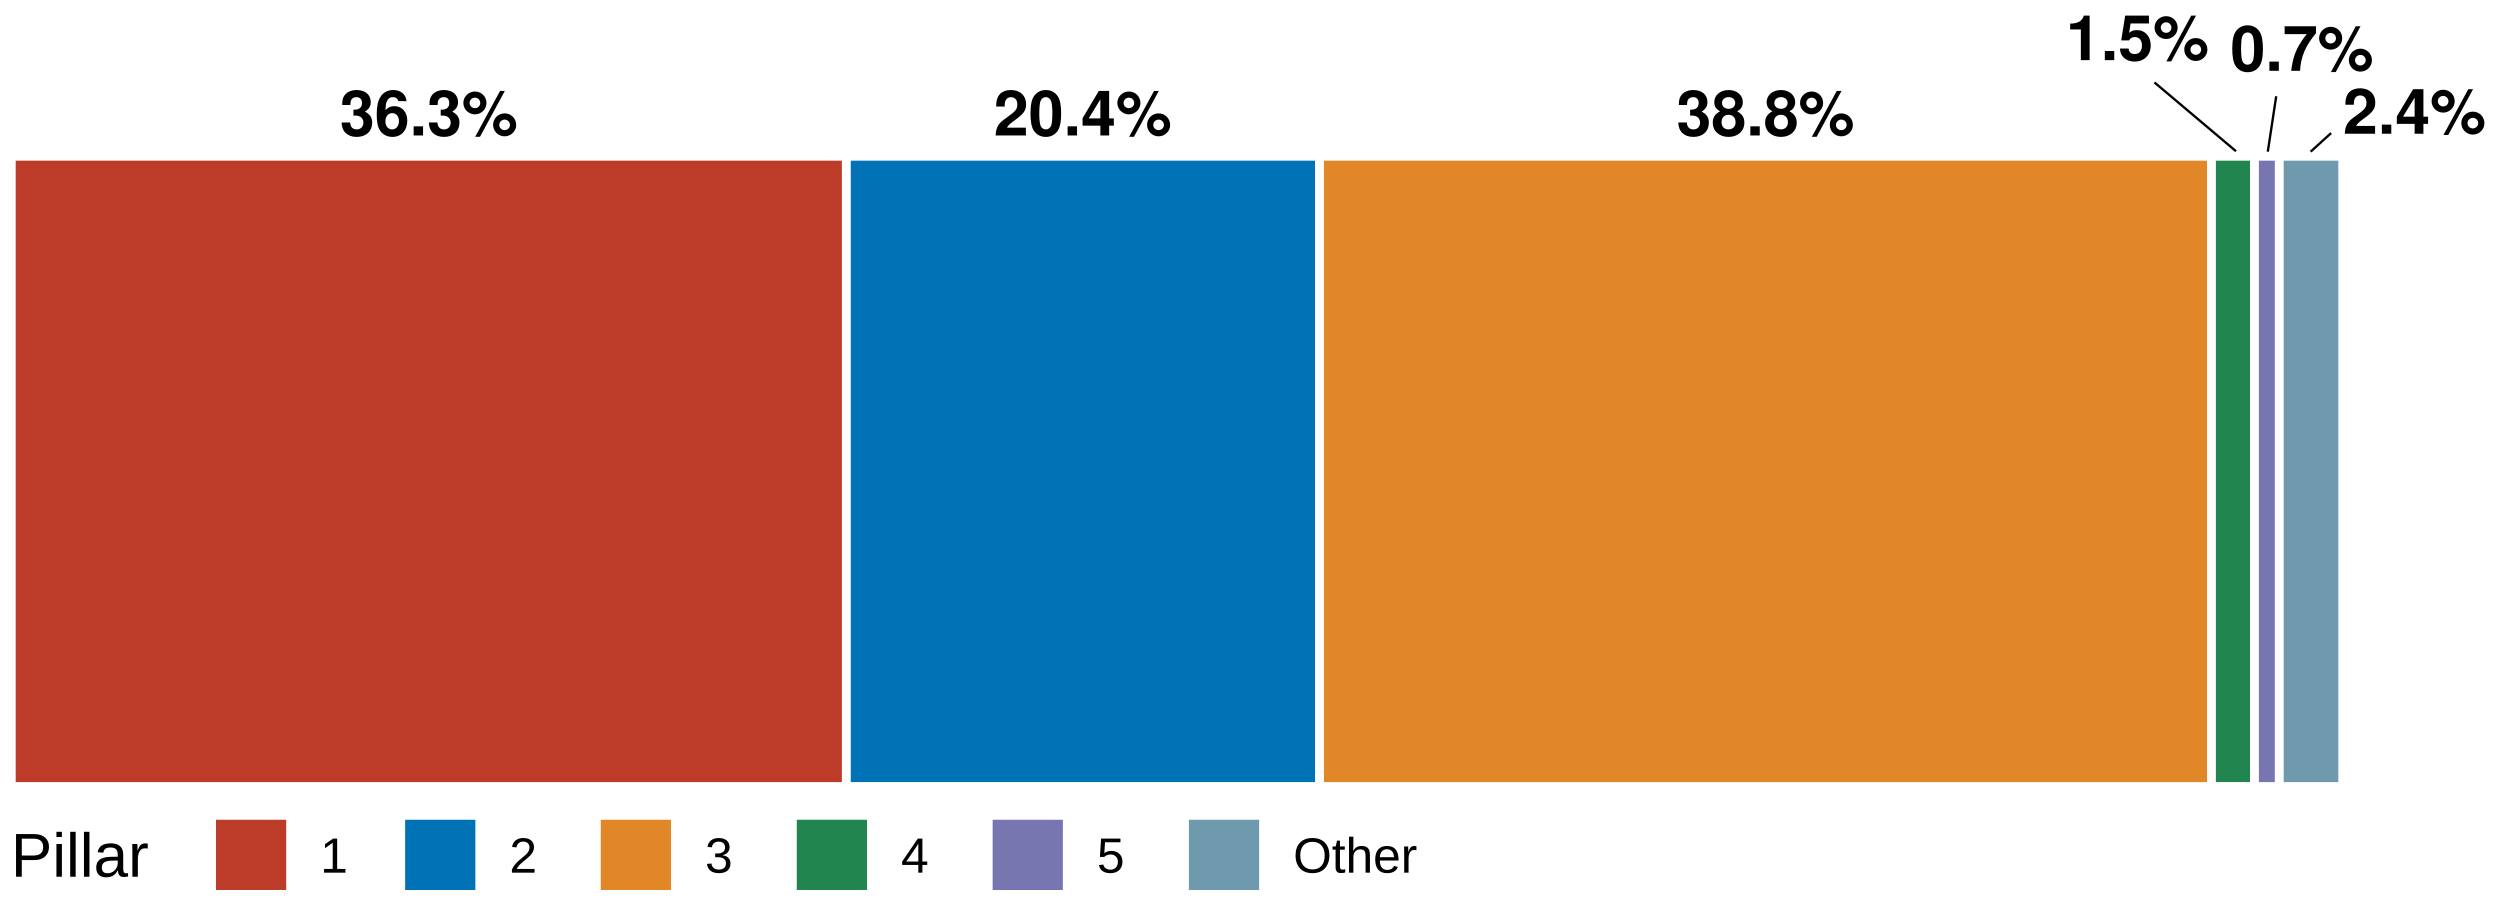
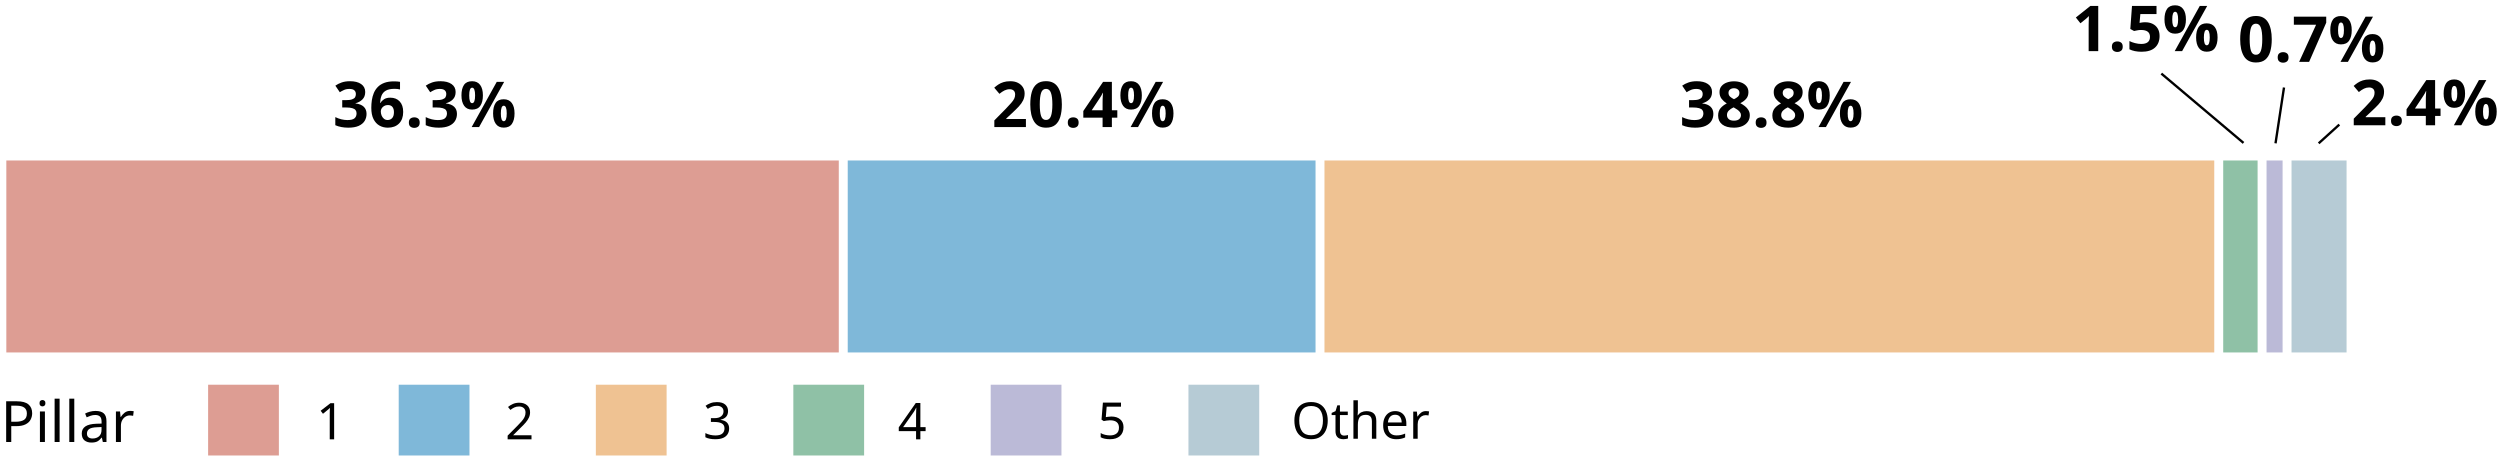
- <svg xmlns="http://www.w3.org/2000/svg" class="svglite" width="796.339pt" height="288.497pt" viewBox="0 0 796.339 288.497" version="1.1" id="svg81">
+ <svg xmlns="http://www.w3.org/2000/svg" class="svglite" width="790.339pt" height="145.997pt" viewBox="0 0 790.339 145.997" version="1.1" id="svg81">
  <defs id="defs11">
    <style type="text/css" id="style9">
    .svglite line, .svglite polyline, .svglite polygon, .svglite path, .svglite rect, .svglite circle {
      fill: none;
      stroke: #000000;
      stroke-linecap: round;
      stroke-linejoin: round;
      stroke-miterlimit: 10.00;
    }
  </style>
  </defs>
  <defs id="defs18">
    <clipPath id="cpMC4wMHw4NjQuMDB8MC4wMHw0MzIuMDA=">
      <rect x="0" y="0" width="864" height="432" id="rect15" />
    </clipPath>
  </defs>
-   <g clip-path="url(#cpMC4wMHw4NjQuMDB8MC4wMHw0MzIuMDA=)" id="g20" transform="translate(-7.999996,-22.45647)" />
+   <g clip-path="url(#cpMC4wMHw4NjQuMDB8MC4wMHw0MzIuMDA=)" id="g20" transform="translate(-11,-25.45647)" />
  <defs id="defs25">
    <clipPath id="cpMTAuNDZ8ODU3LjAzfDYuOTd8MzU5LjA4">
      <rect x="10.46" y="6.97" width="846.57" height="352.11" id="rect22" />
    </clipPath>
  </defs>
-   <g id="g16374" transform="translate(-0.05999708,-19.83984)">
-     <rect x="5.06" y="71.021" width="263.167" height="197.942" style="fill:#bc3c29;stroke:none;stroke-width:1.07;stroke-linecap:square;stroke-linejoin:miter" id="rect27" />
-     <rect x="271.056" y="71.021" width="147.892" height="197.942" style="fill:#0072b5;stroke:none;stroke-width:1.07;stroke-linecap:square;stroke-linejoin:miter" id="rect29" />
-     <rect x="421.776" y="71.021" width="281.29" height="197.942" style="fill:#e18727;stroke:none;stroke-width:1.07;stroke-linecap:square;stroke-linejoin:miter" id="rect31" />
-     <rect x="705.895" y="71.021" width="10.872" height="197.942" style="fill:#20854e;stroke:none;stroke-width:1.07;stroke-linecap:square;stroke-linejoin:miter" id="rect33" />
-     <rect x="719.596" y="71.021" width="5.073" height="197.942" style="fill:#7876b1;stroke:none;stroke-width:1.07;stroke-linecap:square;stroke-linejoin:miter" id="rect35" />
-     <rect x="727.498" y="71.021" width="17.397" height="197.942" style="fill:#6f99ad;stroke:none;stroke-width:1.07;stroke-linecap:square;stroke-linejoin:miter" id="rect37" />
-     <g id="g13740" transform="translate(0.05999454,275.9634)">
-       <text x="351.13" y="405.79" style="font-size:14px;font-family:Arial;stroke-width:0.709" textLength="31.12" lengthAdjust="spacingAndGlyphs" id="text53" transform="matrix(1.410679,0,0,1.410679,-491.8529,-549.3)">Pillar</text>
-       <rect x="68.792" y="5" width="22.373" height="22.373" style="fill:#bc3c29;stroke:none;stroke-width:1.07;stroke-linecap:square;stroke-linejoin:miter" id="rect55" />
-       <text x="413.48" y="396.15" style="font-size:11.2px;font-family:Arial;stroke-width:0.709" textLength="6.22" lengthAdjust="spacingAndGlyphs" id="text67" transform="matrix(1.410679,0,0,1.410679,-481.2743,-536.983)">1</text>
-       <rect x="191.368" y="5" width="22.373" height="22.373" style="fill:#e18727;stroke:none;stroke-width:1.07;stroke-linecap:square;stroke-linejoin:miter" id="rect59" />
-       <text x="450.93" y="396.15" style="font-size:11.2px;font-family:Arial;stroke-width:0.709" textLength="6.22" lengthAdjust="spacingAndGlyphs" id="text71" transform="matrix(1.410679,0,0,1.410679,-411.5284,-536.983)">3</text>
-       <rect x="316.191" y="5" width="22.373" height="22.373" style="fill:#7876b1;stroke:none;stroke-width:1.07;stroke-linecap:square;stroke-linejoin:miter" id="rect63" />
-       <text x="488.38" y="396.15" style="font-size:11.2px;font-family:Arial;stroke-width:0.709" textLength="6.22" lengthAdjust="spacingAndGlyphs" id="text75" transform="matrix(1.410679,0,0,1.410679,-339.5351,-536.983)">5</text>
-       <rect x="129.048" y="5" width="22.373" height="22.373" style="fill:#0072b5;stroke:none;stroke-width:1.07;stroke-linecap:square;stroke-linejoin:miter" id="rect57" />
-       <text x="413.48" y="413.43" style="font-size:11.2px;font-family:Arial;stroke-width:0.709" textLength="6.22" lengthAdjust="spacingAndGlyphs" id="text69" transform="matrix(1.410679,0,0,1.410679,-421.0178,-561.3595)">2</text>
-       <rect x="253.802" y="5" width="22.373" height="22.373" style="fill:#20854e;stroke:none;stroke-width:1.07;stroke-linecap:square;stroke-linejoin:miter" id="rect61" />
-       <text x="450.93" y="413.43" style="font-size:11.2px;font-family:Arial;stroke-width:0.709" textLength="6.22" lengthAdjust="spacingAndGlyphs" id="text73" transform="matrix(1.410679,0,0,1.410679,-349.0937,-561.3595)">4</text>
-       <rect x="378.71" y="5" width="22.373" height="22.373" style="fill:#6f99ad;stroke:none;stroke-width:1.07;stroke-linecap:square;stroke-linejoin:miter" id="rect65" />
-       <text x="488.38" y="413.43" style="font-size:11.2px;font-family:Arial;stroke-width:0.709" textLength="27.98" lengthAdjust="spacingAndGlyphs" id="text77" transform="matrix(1.410679,0,0,1.410679,-277.0157,-561.3595)">Other</text>
-     </g>
-     <text xml:space="preserve" style="font-weight:bold;font-size:20px;line-height:1.25;font-family:Helvetica;-inkscape-font-specification:'Helvetica Bold';stroke-width:0.75" x="108.299" y="63" id="text743">
-       <tspan id="tspan741" style="font-size:20px;stroke-width:0.75" x="108.299" y="63">36.3%</tspan>
-     </text>
-     <text xml:space="preserve" style="font-weight:bold;font-size:20px;line-height:1.25;font-family:Helvetica;-inkscape-font-specification:'Helvetica Bold';stroke-width:0.75" x="316.608" y="63" id="text743-9">
-       <tspan id="tspan741-8" style="font-size:20px;stroke-width:0.75" x="316.608" y="63">20.4%</tspan>
-     </text>
-     <text xml:space="preserve" style="font-weight:bold;font-size:20px;line-height:1.25;font-family:Helvetica;-inkscape-font-specification:'Helvetica Bold';stroke-width:0.75" x="534.077" y="63" id="text743-9-4">
-       <tspan id="tspan741-8-7" style="font-size:20px;stroke-width:0.75" x="534.077" y="63">38.8%</tspan>
-     </text>
-     <text xml:space="preserve" style="font-weight:bold;font-size:20px;line-height:1.25;font-family:Helvetica;-inkscape-font-specification:'Helvetica Bold';stroke-width:0.75" x="658.123" y="39" id="text743-9-4-5">
-       <tspan id="tspan741-8-7-9" style="font-size:20px;stroke-width:0.75" x="658.123" y="39">1.5%</tspan>
-     </text>
-     <text xml:space="preserve" style="font-weight:bold;font-size:20px;line-height:1.25;font-family:Helvetica;-inkscape-font-specification:'Helvetica Bold';stroke-width:0.75" x="710.541" y="42.392" id="text743-9-4-5-9">
-       <tspan id="tspan741-8-7-9-1" style="font-size:20px;stroke-width:0.75" x="710.541" y="42.392">0.7%</tspan>
-     </text>
-     <text xml:space="preserve" style="font-weight:bold;font-size:20px;line-height:1.25;font-family:Helvetica;-inkscape-font-specification:'Helvetica Bold';stroke-width:0.75" x="746.37" y="62.443" id="text743-9-4-5-9-1">
-       <tspan id="tspan741-8-7-9-1-5" style="font-size:20px;stroke-width:0.75" x="746.37" y="62.443">2.4%</tspan>
-     </text>
-     <path style="fill:none;stroke:#000000;stroke-width:0.75;stroke-linecap:butt;stroke-linejoin:miter;stroke-miterlimit:10;stroke-dasharray:none;stroke-opacity:1" d="m 686.337,46.102 25.974,21.919" id="path15261" />
-     <path style="fill:none;stroke:#000000;stroke-width:0.75;stroke-linecap:butt;stroke-linejoin:miter;stroke-miterlimit:10;stroke-dasharray:none;stroke-opacity:1" d="M 725.114,50.505 722.433,68.147" id="path15261-6" />
-     <path style="fill:none;stroke:#000000;stroke-width:0.75;stroke-linecap:butt;stroke-linejoin:miter;stroke-miterlimit:10;stroke-dasharray:none;stroke-opacity:1" d="m 742.601,62.231 -6.525,5.916" id="path15261-6-7" />
-   </g>
+   <rect x="2" y="50.732" width="263.167" height="60.691" style="fill:#bb3c28;stroke:none;stroke-width:1.07;stroke-linecap:square;stroke-linejoin:miter;fill-opacity:0.502" id="rect27" />
+   <rect x="267.996" y="50.732" width="147.892" height="60.691" style="fill:#0072b3;stroke:none;stroke-width:1.07;stroke-linecap:square;stroke-linejoin:miter;fill-opacity:0.502" id="rect29" />
+   <rect x="418.716" y="50.732" width="281.29" height="60.691" style="fill:#df8526;stroke:none;stroke-width:1.07;stroke-linecap:square;stroke-linejoin:miter;fill-opacity:0.502" id="rect31" />
+   <rect x="702.835" y="50.732" width="10.872" height="60.691" style="fill:#20834e;stroke:none;stroke-width:1.07;stroke-linecap:square;stroke-linejoin:miter;fill-opacity:0.502" id="rect33" />
+   <rect x="716.536" y="50.732" width="5.073" height="60.691" style="fill:#7876af;stroke:none;stroke-width:1.07;stroke-linecap:square;stroke-linejoin:miter;fill-opacity:0.502" id="rect35" />
+   <rect x="724.438" y="50.732" width="17.397" height="60.691" style="fill:#6e97ab;stroke:none;stroke-width:1.07;stroke-linecap:square;stroke-linejoin:miter;fill-opacity:0.502" id="rect37" />
+   <rect x="65.792" y="121.624" width="22.373" height="22.373" style="fill:#bb3c28;stroke:none;stroke-width:1.07;stroke-linecap:square;stroke-linejoin:miter;fill-opacity:0.502" id="rect55" />
+   <rect x="188.368" y="121.624" width="22.373" height="22.373" style="fill:#df8526;stroke:none;stroke-width:1.07;stroke-linecap:square;stroke-linejoin:miter;fill-opacity:0.502" id="rect59" />
+   <rect x="313.191" y="121.624" width="22.373" height="22.373" style="fill:#7876af;stroke:none;stroke-width:1.07;stroke-linecap:square;stroke-linejoin:miter;fill-opacity:0.502" id="rect63" />
+   <rect x="126.048" y="121.624" width="22.373" height="22.373" style="fill:#0072b3;stroke:none;stroke-width:1.07;stroke-linecap:square;stroke-linejoin:miter;fill-opacity:0.502" id="rect57" />
+   <rect x="250.802" y="121.624" width="22.373" height="22.373" style="fill:#20834e;stroke:none;stroke-width:1.07;stroke-linecap:square;stroke-linejoin:miter;fill-opacity:0.502" id="rect61" />
+   <rect x="375.71" y="121.624" width="22.373" height="22.373" style="fill:#6e97ab;stroke:none;stroke-width:1.07;stroke-linecap:square;stroke-linejoin:miter;fill-opacity:0.502" id="rect65" />
+   <text xml:space="preserve" style="font-weight:bold;font-size:20px;line-height:1.25;font-family:'Fira Sans';-inkscape-font-specification:'Fira Sans Bold';stroke-width:0.75;font-style:normal;font-stretch:normal;font-variant:normal" x="105.239" y="40.16" id="text743">
+     <tspan id="tspan741" style="font-size:20px;stroke-width:0.75;-inkscape-font-specification:'Fira Sans Bold';font-family:'Fira Sans';font-weight:bold;font-style:normal;font-stretch:normal;font-variant:normal" x="105.239" y="40.16">36.3%</tspan>
+   </text>
+   <text xml:space="preserve" style="font-weight:bold;font-size:20px;line-height:1.25;font-family:'Fira Sans';-inkscape-font-specification:'Fira Sans Bold';stroke-width:0.75;font-style:normal;font-stretch:normal;font-variant:normal" x="313.548" y="40.16" id="text743-9">
+     <tspan id="tspan741-8" style="font-size:20px;stroke-width:0.75;-inkscape-font-specification:'Fira Sans Bold';font-family:'Fira Sans';font-weight:bold;font-style:normal;font-stretch:normal;font-variant:normal" x="313.548" y="40.16">20.4%</tspan>
+   </text>
+   <text xml:space="preserve" style="font-weight:bold;font-size:20px;line-height:1.25;font-family:'Fira Sans';-inkscape-font-specification:'Fira Sans Bold';stroke-width:0.75;font-style:normal;font-stretch:normal;font-variant:normal" x="531.017" y="40.16" id="text743-9-4">
+     <tspan id="tspan741-8-7" style="font-size:20px;stroke-width:0.75;-inkscape-font-specification:'Fira Sans Bold';font-family:'Fira Sans';font-weight:bold;font-style:normal;font-stretch:normal;font-variant:normal" x="531.017" y="40.16">38.8%</tspan>
+   </text>
+   <text xml:space="preserve" style="font-weight:bold;font-size:20px;line-height:1.25;font-family:'Fira Sans';-inkscape-font-specification:'Fira Sans Bold';stroke-width:0.75;font-style:normal;font-stretch:normal;font-variant:normal" x="655.063" y="16.16" id="text743-9-4-5">
+     <tspan id="tspan741-8-7-9" style="font-size:20px;stroke-width:0.75;-inkscape-font-specification:'Fira Sans Bold';font-family:'Fira Sans';font-weight:bold;font-style:normal;font-stretch:normal;font-variant:normal" x="655.063" y="16.16">1.5%</tspan>
+   </text>
+   <text xml:space="preserve" style="font-weight:bold;font-size:20px;line-height:1.25;font-family:'Fira Sans';-inkscape-font-specification:'Fira Sans Bold';stroke-width:0.75;font-style:normal;font-stretch:normal;font-variant:normal" x="707.481" y="19.553" id="text743-9-4-5-9">
+     <tspan id="tspan741-8-7-9-1" style="font-size:20px;stroke-width:0.75;-inkscape-font-specification:'Fira Sans Bold';font-family:'Fira Sans';font-weight:bold;font-style:normal;font-stretch:normal;font-variant:normal" x="707.481" y="19.553">0.7%</tspan>
+   </text>
+   <text xml:space="preserve" style="font-weight:bold;font-size:20px;line-height:1.25;font-family:'Fira Sans';-inkscape-font-specification:'Fira Sans Bold';stroke-width:0.75;font-style:normal;font-stretch:normal;font-variant:normal" x="743.31" y="39.604" id="text743-9-4-5-9-1">
+     <tspan id="tspan741-8-7-9-1-5" style="font-size:20px;stroke-width:0.75;-inkscape-font-specification:'Fira Sans Bold';font-family:'Fira Sans';font-weight:bold;font-style:normal;font-stretch:normal;font-variant:normal" x="743.31" y="39.604">2.4%</tspan>
+   </text>
+   <path style="fill:none;stroke:#000000;stroke-width:0.75;stroke-linecap:butt;stroke-linejoin:miter;stroke-miterlimit:10;stroke-dasharray:none;stroke-opacity:1" d="m 683.277,23.262 25.974,21.919" id="path15261" />
+   <path style="fill:none;stroke:#000000;stroke-width:0.75;stroke-linecap:butt;stroke-linejoin:miter;stroke-miterlimit:10;stroke-dasharray:none;stroke-opacity:1" d="M 722.054,27.665 719.373,45.307" id="path15261-6" />
+   <path style="fill:none;stroke:#000000;stroke-width:0.75;stroke-linecap:butt;stroke-linejoin:miter;stroke-miterlimit:10;stroke-dasharray:none;stroke-opacity:1" d="m 739.541,39.391 -6.525,5.916" id="path15261-6-7" />
+   <text xml:space="preserve" style="font-weight:bold;font-size:18px;line-height:1.25;font-family:Helvetica;-inkscape-font-specification:'Helvetica Bold';stroke-width:0.75" x="0.2" y="139.722" id="text17706">
+     <tspan id="tspan17704" style="font-style:normal;font-variant:normal;font-weight:normal;font-stretch:normal;font-size:18px;font-family:'Fira Sans';-inkscape-font-specification:'Fira Sans Bold';stroke-width:0.75" x="0.2" y="139.722">Pillar</tspan>
+   </text>
+   <text xml:space="preserve" style="font-style:normal;font-variant:normal;font-weight:normal;font-stretch:normal;font-size:16px;line-height:1.25;font-family:'Fira Sans';-inkscape-font-specification:'Fira Sans';stroke-width:0.75" x="99.944" y="138.89" id="text17706-8">
+     <tspan id="tspan17704-1" style="font-style:normal;font-variant:normal;font-weight:normal;font-stretch:normal;font-size:16px;font-family:'Fira Sans';-inkscape-font-specification:'Fira Sans';stroke-width:0.75" x="99.944" y="138.89">1</tspan>
+   </text>
+   <text xml:space="preserve" style="font-style:normal;font-variant:normal;font-weight:normal;font-stretch:normal;font-size:16px;line-height:1.25;font-family:'Fira Sans';-inkscape-font-specification:'Fira Sans';stroke-width:0.75" x="159.716" y="138.89" id="text17706-8-5">
+     <tspan id="tspan17704-1-9" style="font-style:normal;font-variant:normal;font-weight:normal;font-stretch:normal;font-size:16px;font-family:'Fira Sans';-inkscape-font-specification:'Fira Sans';stroke-width:0.75" x="159.716" y="138.89">2</tspan>
+   </text>
+   <text xml:space="preserve" style="font-style:normal;font-variant:normal;font-weight:normal;font-stretch:normal;font-size:16px;line-height:1.25;font-family:'Fira Sans';-inkscape-font-specification:'Fira Sans';stroke-width:0.75" x="222.274" y="138.698" id="text17706-8-54">
+     <tspan id="tspan17704-1-91" style="font-style:normal;font-variant:normal;font-weight:normal;font-stretch:normal;font-size:16px;font-family:'Fira Sans';-inkscape-font-specification:'Fira Sans';stroke-width:0.75" x="222.274" y="138.698">3</tspan>
+   </text>
+   <text xml:space="preserve" style="font-style:normal;font-variant:normal;font-weight:normal;font-stretch:normal;font-size:16px;line-height:1.25;font-family:'Fira Sans';-inkscape-font-specification:'Fira Sans';stroke-width:0.75" x="283.79" y="138.89" id="text17706-8-7">
+     <tspan id="tspan17704-1-5" style="font-style:normal;font-variant:normal;font-weight:normal;font-stretch:normal;font-size:16px;font-family:'Fira Sans';-inkscape-font-specification:'Fira Sans';stroke-width:0.75" x="283.79" y="138.89">4</tspan>
+   </text>
+   <text xml:space="preserve" style="font-style:normal;font-variant:normal;font-weight:normal;font-stretch:normal;font-size:16px;line-height:1.25;font-family:'Fira Sans';-inkscape-font-specification:'Fira Sans';stroke-width:0.75" x="346.951" y="138.698" id="text17706-8-541">
+     <tspan id="tspan17704-1-8" style="font-style:normal;font-variant:normal;font-weight:normal;font-stretch:normal;font-size:16px;font-family:'Fira Sans';-inkscape-font-specification:'Fira Sans';stroke-width:0.75" x="346.951" y="138.698">5</tspan>
+   </text>
+   <text xml:space="preserve" style="font-style:normal;font-variant:normal;font-weight:normal;font-stretch:normal;font-size:16px;line-height:1.25;font-family:'Fira Sans';-inkscape-font-specification:'Fira Sans';stroke-width:0.75" x="408.232" y="138.698" id="text17706-8-8">
+     <tspan id="tspan17704-1-3" style="font-style:normal;font-variant:normal;font-weight:normal;font-stretch:normal;font-size:16px;font-family:'Fira Sans';-inkscape-font-specification:'Fira Sans';stroke-width:0.75" x="408.232" y="138.698">Other</tspan>
+   </text>
</svg>
